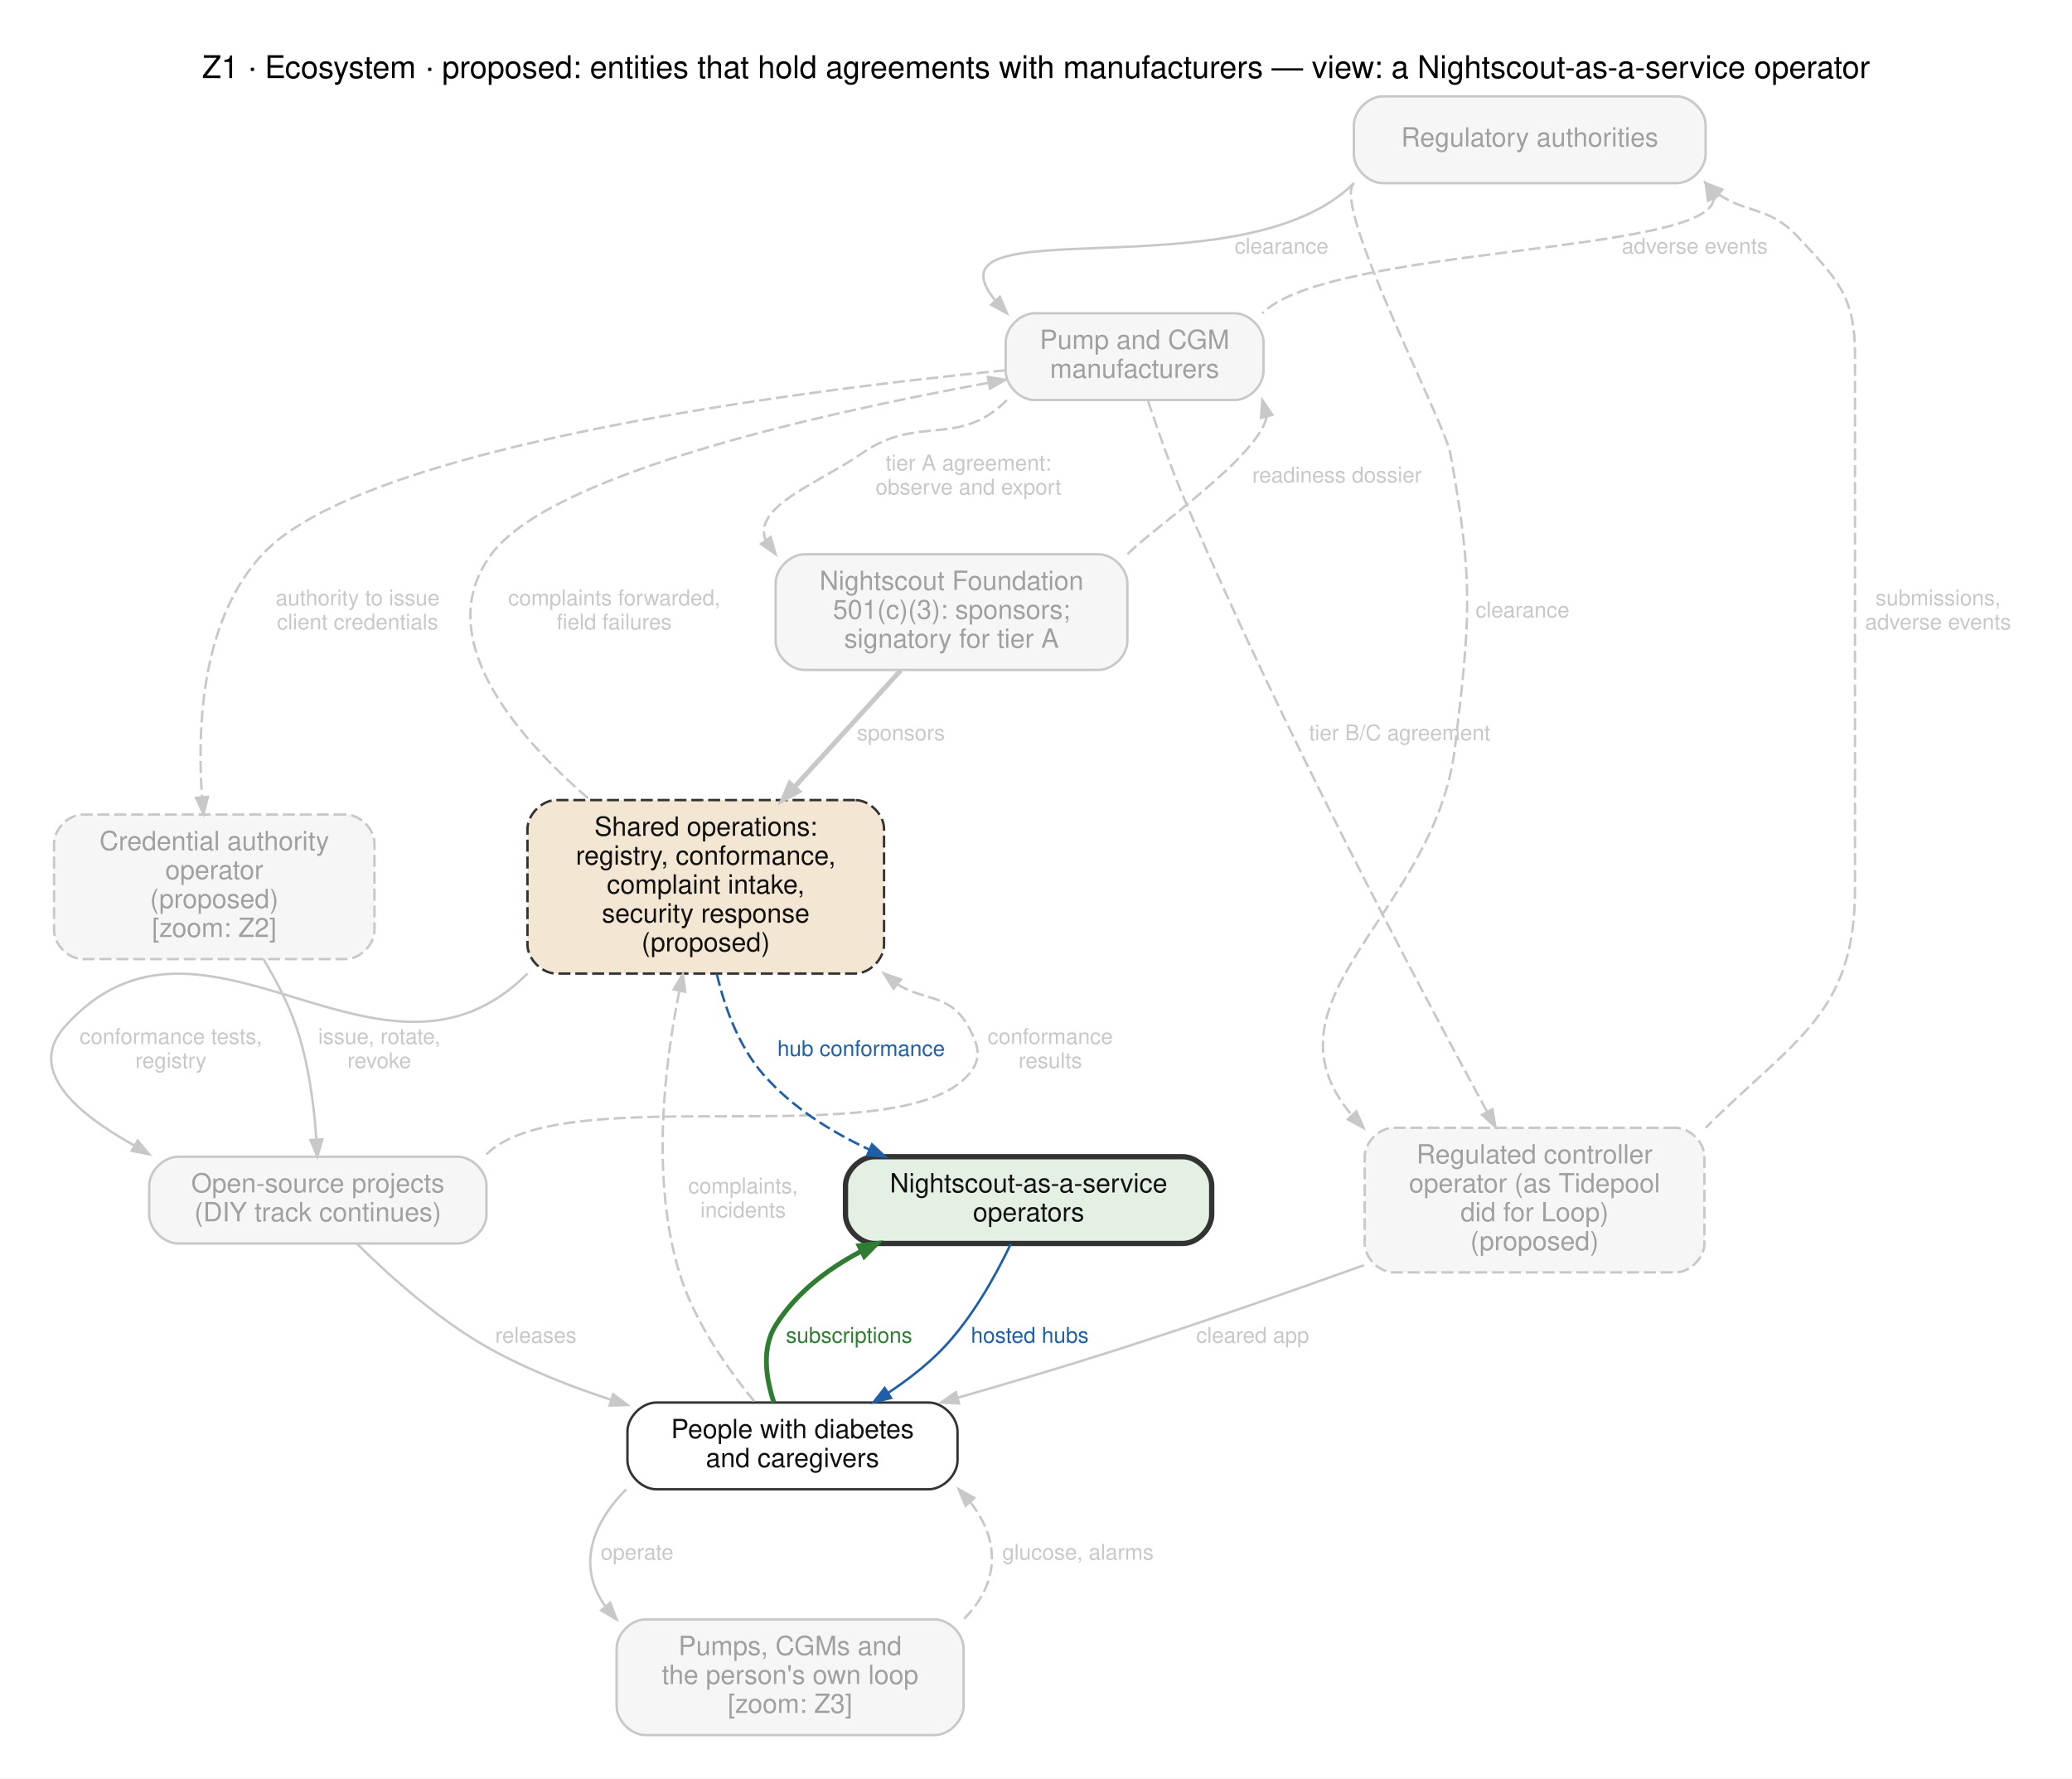
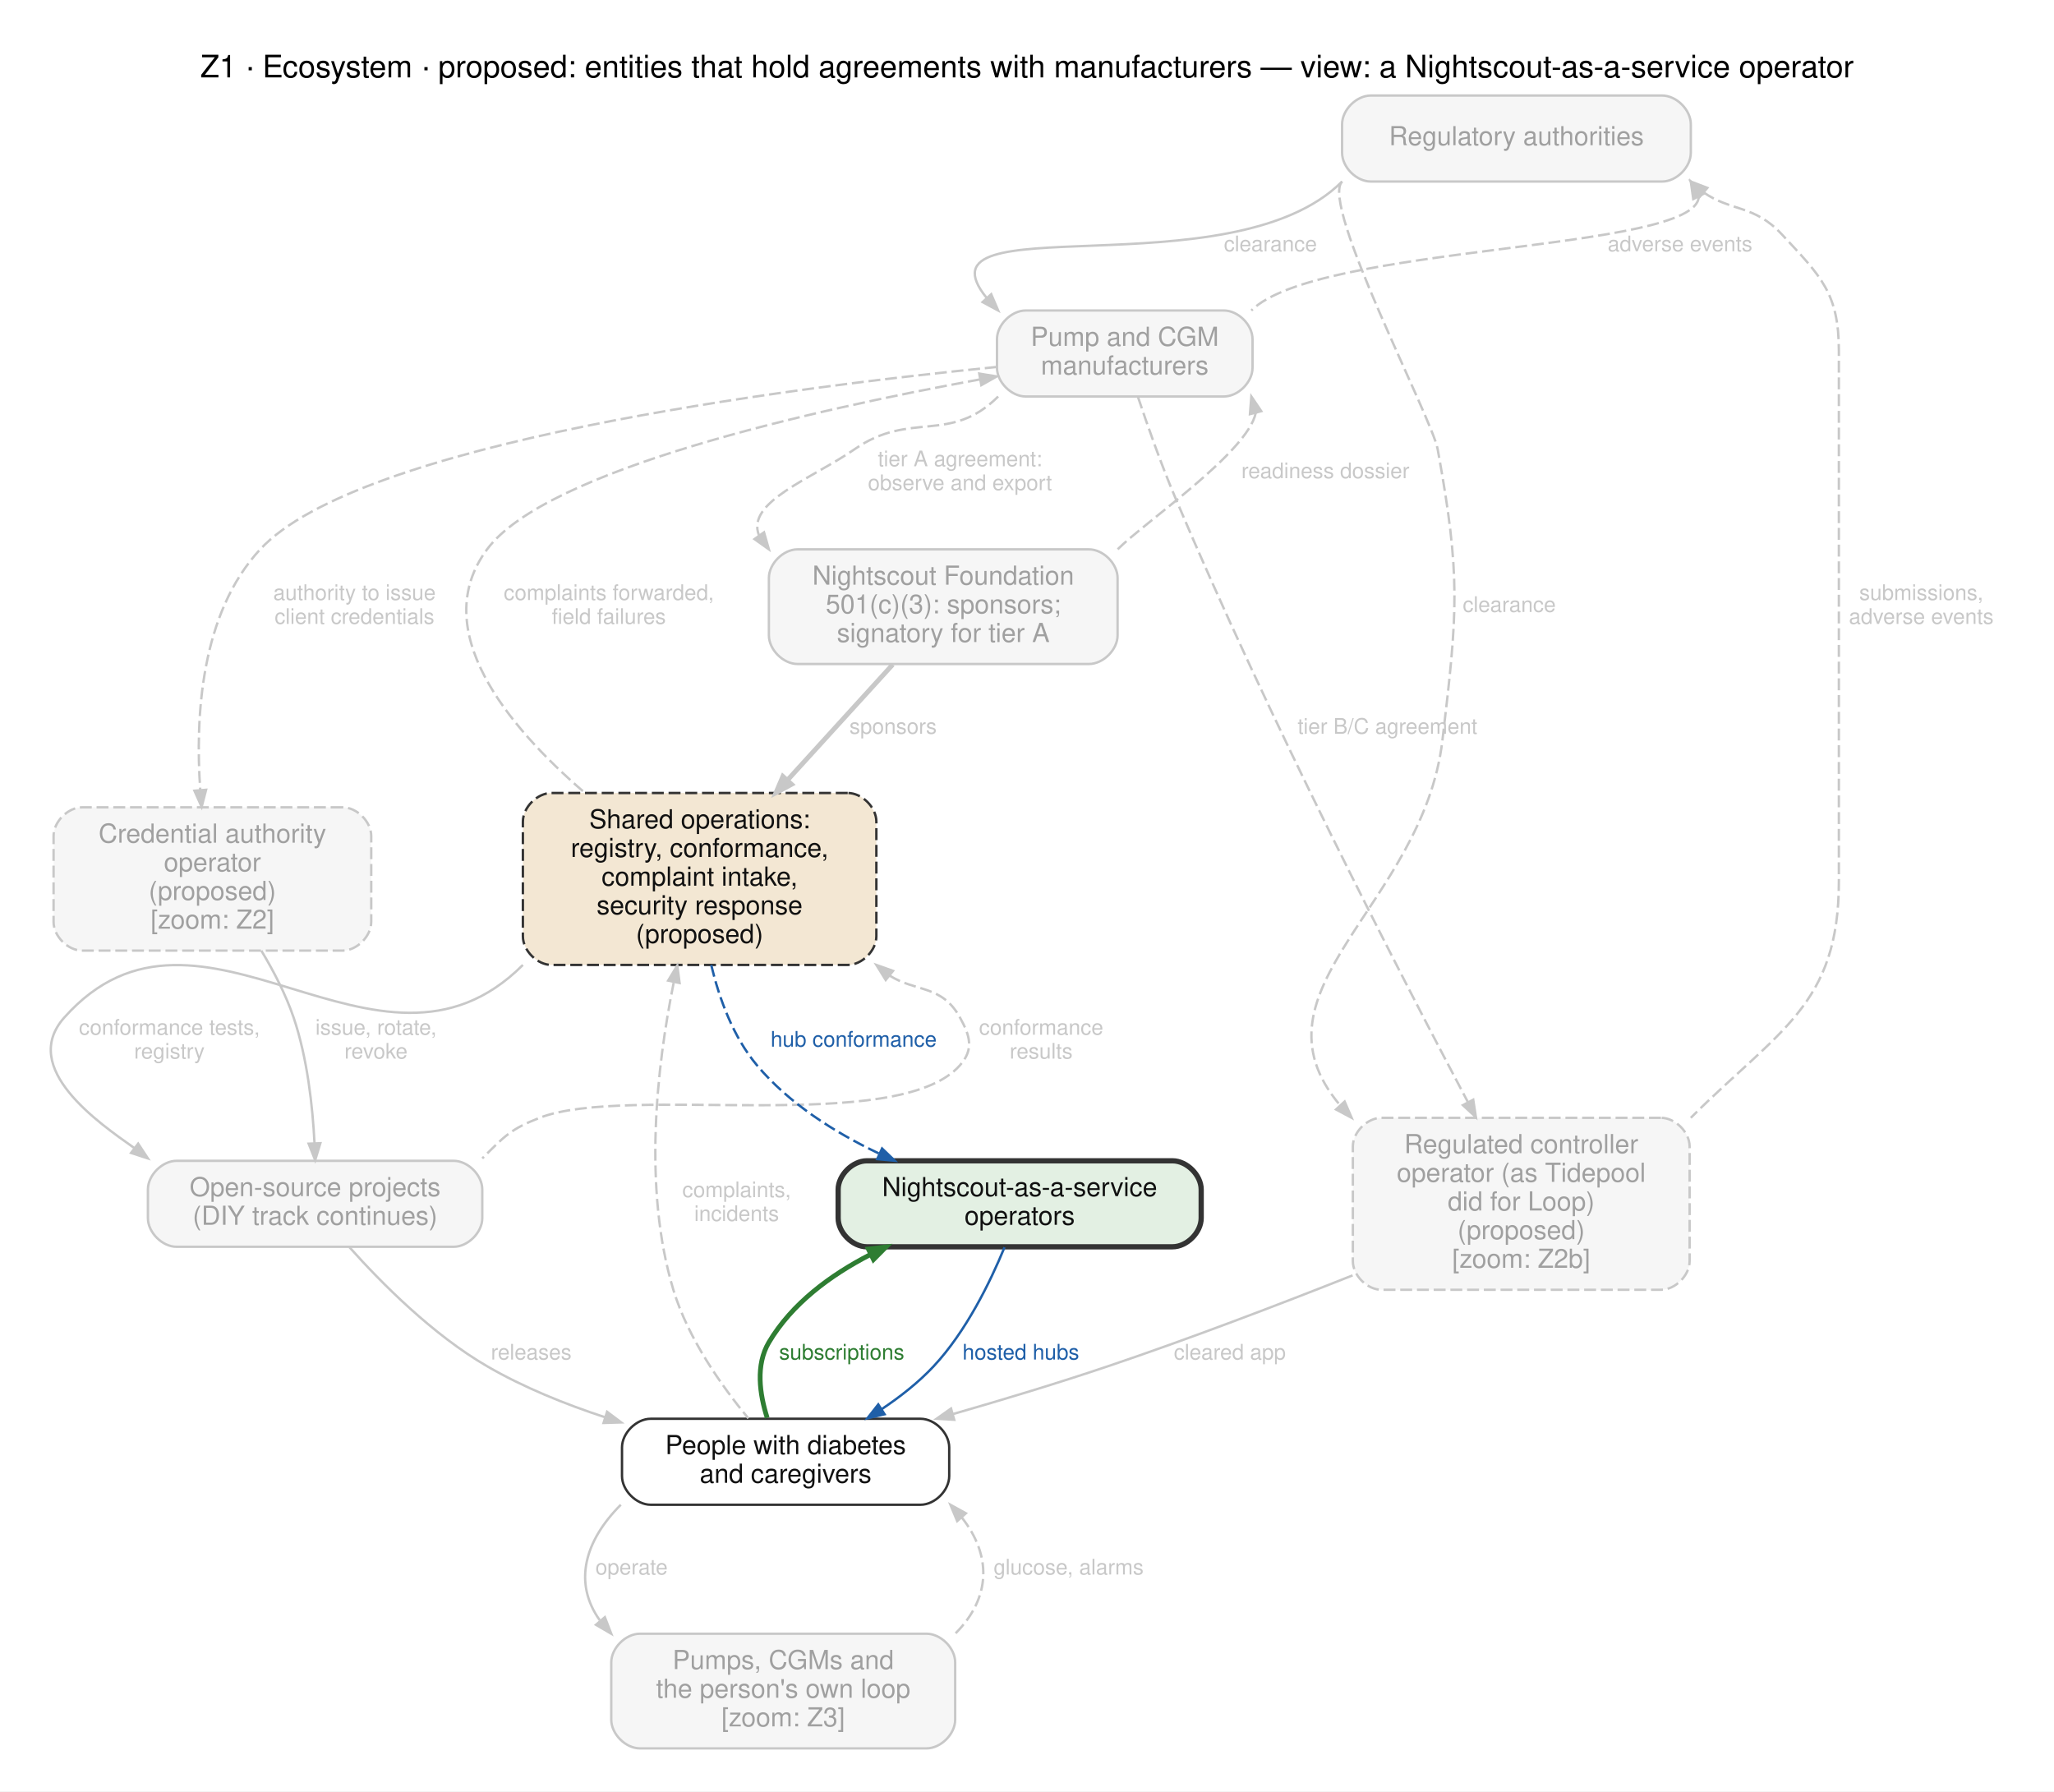
- <svg xmlns="http://www.w3.org/2000/svg" width="860pt" height="738pt" viewBox="0.00 0.00 860.00 738.00">
-   <g id="graph0" class="graph" transform="scale(1 1) rotate(0) translate(18 720)">
-     <polygon fill="#ffffff" stroke="transparent" points="-18,18 -18,-720 842,-720 842,18 -18,18" />
-     <text text-anchor="middle" x="412" y="-687.6" font-family="Helvetica,sans-Serif" font-size="13.00">Z1 · Ecosystem · proposed: entities that hold agreements with manufacturers — view: a Nightscout-as-a-service operator</text>
+ <svg xmlns="http://www.w3.org/2000/svg" width="860pt" height="750pt" viewBox="0.00 0.00 860.00 750.00">
+   <g id="graph0" class="graph" transform="scale(1 1) rotate(0) translate(18 732)">
+     <polygon fill="#ffffff" stroke="transparent" points="-18,18 -18,-732 842,-732 842,18 -18,18" />
+     <text text-anchor="middle" x="412" y="-699.6" font-family="Helvetica,sans-Serif" font-size="13.00">Z1 · Ecosystem · proposed: entities that hold agreements with manufacturers — view: a Nightscout-as-a-service operator</text>
    <g id="node1" class="node">
-       <path fill="#f6f6f6" stroke="#c8c8c8" d="M677.93,-680C677.93,-680 555.93,-680 555.93,-680 549.93,-680 543.93,-674 543.93,-668 543.93,-668 543.93,-656 543.93,-656 543.93,-650 549.93,-644 555.93,-644 555.93,-644 677.93,-644 677.93,-644 683.93,-644 689.93,-650 689.93,-656 689.93,-656 689.93,-668 689.93,-668 689.93,-674 683.93,-680 677.93,-680" />
-       <text text-anchor="middle" x="616.93" y="-659.2" font-family="Helvetica,sans-Serif" font-size="11.00" fill="#a0a0a0">Regulatory authorities</text>
+       <path fill="#f6f6f6" stroke="#c8c8c8" d="M677.93,-692C677.93,-692 555.93,-692 555.93,-692 549.93,-692 543.93,-686 543.93,-680 543.93,-680 543.93,-668 543.93,-668 543.93,-662 549.93,-656 555.93,-656 555.93,-656 677.93,-656 677.93,-656 683.93,-656 689.93,-662 689.93,-668 689.93,-668 689.93,-680 689.93,-680 689.93,-686 683.93,-692 677.93,-692" />
+       <text text-anchor="middle" x="616.93" y="-671.2" font-family="Helvetica,sans-Serif" font-size="11.00" fill="#a0a0a0">Regulatory authorities</text>
    </g>
    <g id="node2" class="node">
-       <path fill="#f6f6f6" stroke="#c8c8c8" d="M494.43,-590C494.43,-590 411.43,-590 411.43,-590 405.43,-590 399.43,-584 399.43,-578 399.43,-578 399.43,-566 399.43,-566 399.43,-560 405.43,-554 411.43,-554 411.43,-554 494.43,-554 494.43,-554 500.43,-554 506.43,-560 506.43,-566 506.43,-566 506.43,-578 506.43,-578 506.43,-584 500.43,-590 494.43,-590" />
-       <text text-anchor="middle" x="452.93" y="-575.2" font-family="Helvetica,sans-Serif" font-size="11.00" fill="#a0a0a0">Pump and CGM</text>
-       <text text-anchor="middle" x="452.93" y="-563.2" font-family="Helvetica,sans-Serif" font-size="11.00" fill="#a0a0a0">manufacturers</text>
+       <path fill="#f6f6f6" stroke="#c8c8c8" d="M494.43,-602C494.43,-602 411.43,-602 411.43,-602 405.43,-602 399.43,-596 399.43,-590 399.43,-590 399.43,-578 399.43,-578 399.43,-572 405.43,-566 411.43,-566 411.43,-566 494.43,-566 494.43,-566 500.43,-566 506.43,-572 506.43,-578 506.43,-578 506.43,-590 506.43,-590 506.43,-596 500.43,-602 494.43,-602" />
+       <text text-anchor="middle" x="452.93" y="-587.2" font-family="Helvetica,sans-Serif" font-size="11.00" fill="#a0a0a0">Pump and CGM</text>
+       <text text-anchor="middle" x="452.93" y="-575.2" font-family="Helvetica,sans-Serif" font-size="11.00" fill="#a0a0a0">manufacturers</text>
    </g>
    <g id="edge4" class="edge">
-       <path fill="none" stroke="#c8c8c8" d="M543.93,-644C497.49,-597.56 362.7,-635.14 395.13,-595.26" />
-       <polygon fill="#c8c8c8" stroke="#c8c8c8" points="397.02,-596.82 399.93,-590 393.4,-593.52 397.02,-596.82" />
-       <text text-anchor="middle" x="513.93" y="-614.8" font-family="Helvetica,sans-Serif" font-size="9.00" fill="#c8c8c8">clearance</text>
+       <path fill="none" stroke="#c8c8c8" d="M543.93,-656C497.48,-609.56 362.7,-647.14 395.12,-607.26" />
+       <polygon fill="#c8c8c8" stroke="#c8c8c8" points="397.01,-608.82 399.93,-602 393.4,-605.52 397.01,-608.82" />
+       <text text-anchor="middle" x="513.93" y="-626.8" font-family="Helvetica,sans-Serif" font-size="9.00" fill="#c8c8c8">clearance</text>
    </g>
    <g id="edge5" class="edge">
-       <path fill="none" stroke="#c8c8c8" stroke-dasharray="5,2" d="M693.25,-637.57C692.25,-614.62 533.71,-617.78 505.93,-590" />
-       <polygon fill="#c8c8c8" stroke="#c8c8c8" points="690.96,-636.66 689.93,-644 695.32,-638.9 690.96,-636.66" />
-       <text text-anchor="middle" x="685.43" y="-614.8" font-family="Helvetica,sans-Serif" font-size="9.00" fill="#c8c8c8">adverse events</text>
+       <path fill="none" stroke="#c8c8c8" stroke-dasharray="5,2" d="M693.24,-649.57C692.25,-626.62 533.7,-629.78 505.93,-602" />
+       <polygon fill="#c8c8c8" stroke="#c8c8c8" points="690.96,-648.66 689.93,-656 695.31,-650.9 690.96,-648.66" />
+       <text text-anchor="middle" x="685.43" y="-626.8" font-family="Helvetica,sans-Serif" font-size="9.00" fill="#c8c8c8">adverse events</text>
    </g>
    <g id="node8" class="node">
-       <path fill="#f6f6f6" stroke="#c8c8c8" stroke-dasharray="5,2" d="M677.43,-252C677.43,-252 560.43,-252 560.43,-252 554.43,-252 548.43,-246 548.43,-240 548.43,-240 548.43,-204 548.43,-204 548.43,-198 554.43,-192 560.43,-192 560.43,-192 677.43,-192 677.43,-192 683.43,-192 689.43,-198 689.43,-204 689.43,-204 689.43,-240 689.43,-240 689.43,-246 683.43,-252 677.43,-252" />
-       <text text-anchor="middle" x="618.93" y="-237.2" font-family="Helvetica,sans-Serif" font-size="11.00" fill="#a0a0a0">Regulated controller</text>
-       <text text-anchor="middle" x="618.93" y="-225.2" font-family="Helvetica,sans-Serif" font-size="11.00" fill="#a0a0a0">operator (as Tidepool</text>
-       <text text-anchor="middle" x="618.93" y="-213.2" font-family="Helvetica,sans-Serif" font-size="11.00" fill="#a0a0a0">did for Loop)</text>
-       <text text-anchor="middle" x="618.93" y="-201.2" font-family="Helvetica,sans-Serif" font-size="11.00" fill="#a0a0a0">(proposed)</text>
+       <path fill="#f6f6f6" stroke="#c8c8c8" stroke-dasharray="5,2" d="M677.43,-264C677.43,-264 560.43,-264 560.43,-264 554.43,-264 548.43,-258 548.43,-252 548.43,-252 548.43,-204 548.43,-204 548.43,-198 554.43,-192 560.43,-192 560.43,-192 677.43,-192 677.43,-192 683.43,-192 689.43,-198 689.43,-204 689.43,-204 689.43,-252 689.43,-252 689.43,-258 683.43,-264 677.43,-264" />
+       <text text-anchor="middle" x="618.93" y="-249.2" font-family="Helvetica,sans-Serif" font-size="11.00" fill="#a0a0a0">Regulated controller</text>
+       <text text-anchor="middle" x="618.93" y="-237.2" font-family="Helvetica,sans-Serif" font-size="11.00" fill="#a0a0a0">operator (as Tidepool</text>
+       <text text-anchor="middle" x="618.93" y="-225.2" font-family="Helvetica,sans-Serif" font-size="11.00" fill="#a0a0a0">did for Loop)</text>
+       <text text-anchor="middle" x="618.93" y="-213.2" font-family="Helvetica,sans-Serif" font-size="11.00" fill="#a0a0a0">(proposed)</text>
+       <text text-anchor="middle" x="618.93" y="-201.2" font-family="Helvetica,sans-Serif" font-size="11.00" fill="#a0a0a0">[zoom: Z2b]</text>
    </g>
    <g id="edge6" class="edge">
-       <path fill="none" stroke="#c8c8c8" stroke-dasharray="5,2" d="M543.93,-644C534.59,-634.66 581.56,-545 583.93,-532 593.66,-478.65 592.31,-463.85 585.93,-410 577.73,-340.8 502.44,-305.59 543.02,-257.33" />
-       <polygon fill="#c8c8c8" stroke="#c8c8c8" points="544.99,-258.81 547.93,-252 541.39,-255.49 544.99,-258.81" />
-       <text text-anchor="middle" x="613.93" y="-463.8" font-family="Helvetica,sans-Serif" font-size="9.00" fill="#c8c8c8">clearance</text>
+       <path fill="none" stroke="#c8c8c8" stroke-dasharray="5,2" d="M543.93,-656C534.58,-646.66 581.55,-557 583.93,-544 593.66,-490.65 592.31,-475.85 585.93,-422 577.72,-352.8 502.43,-317.59 543.02,-269.33" />
+       <polygon fill="#c8c8c8" stroke="#c8c8c8" points="544.99,-270.81 547.93,-264 541.38,-267.49 544.99,-270.81" />
+       <text text-anchor="middle" x="613.93" y="-475.8" font-family="Helvetica,sans-Serif" font-size="9.00" fill="#c8c8c8">clearance</text>
    </g>
    <g id="edge7" class="edge">
-       <path fill="none" stroke="#c8c8c8" stroke-dasharray="5,2" d="M695.29,-639.46C706.66,-631.45 716.39,-634.37 727.93,-622 744.47,-604.27 751.93,-597.25 751.93,-573 751.93,-573 751.93,-573 751.93,-351 751.93,-299.08 726.64,-288.71 689.93,-252" />
-       <polygon fill="#c8c8c8" stroke="#c8c8c8" points="693.69,-637.6 689.93,-644 696.85,-641.34 693.69,-637.6" />
-       <text text-anchor="middle" x="786.43" y="-468.8" font-family="Helvetica,sans-Serif" font-size="9.00" fill="#c8c8c8">submissions,</text>
-       <text text-anchor="middle" x="786.43" y="-458.8" font-family="Helvetica,sans-Serif" font-size="9.00" fill="#c8c8c8">adverse events</text>
+       <path fill="none" stroke="#c8c8c8" stroke-dasharray="5,2" d="M695.28,-651.46C706.66,-643.45 716.38,-646.37 727.93,-634 744.47,-616.27 751.93,-609.25 751.93,-585 751.93,-585 751.93,-585 751.93,-363 751.93,-311.08 726.64,-300.71 689.93,-264" />
+       <polygon fill="#c8c8c8" stroke="#c8c8c8" points="693.68,-649.6 689.93,-656 696.85,-653.34 693.68,-649.6" />
+       <text text-anchor="middle" x="786.43" y="-480.8" font-family="Helvetica,sans-Serif" font-size="9.00" fill="#c8c8c8">submissions,</text>
+       <text text-anchor="middle" x="786.43" y="-470.8" font-family="Helvetica,sans-Serif" font-size="9.00" fill="#c8c8c8">adverse events</text>
    </g>
    <g id="node3" class="node">
-       <path fill="#f6f6f6" stroke="#c8c8c8" d="M437.93,-490C437.93,-490 315.93,-490 315.93,-490 309.93,-490 303.93,-484 303.93,-478 303.93,-478 303.93,-454 303.93,-454 303.93,-448 309.93,-442 315.93,-442 315.93,-442 437.93,-442 437.93,-442 443.93,-442 449.93,-448 449.93,-454 449.93,-454 449.93,-478 449.93,-478 449.93,-484 443.93,-490 437.93,-490" />
-       <text text-anchor="middle" x="376.93" y="-475.2" font-family="Helvetica,sans-Serif" font-size="11.00" fill="#a0a0a0">Nightscout Foundation</text>
-       <text text-anchor="middle" x="376.93" y="-463.2" font-family="Helvetica,sans-Serif" font-size="11.00" fill="#a0a0a0">501(c)(3): sponsors;</text>
-       <text text-anchor="middle" x="376.93" y="-451.2" font-family="Helvetica,sans-Serif" font-size="11.00" fill="#a0a0a0">signatory for tier A</text>
+       <path fill="#f6f6f6" stroke="#c8c8c8" d="M437.93,-502C437.93,-502 315.93,-502 315.93,-502 309.93,-502 303.93,-496 303.93,-490 303.93,-490 303.93,-466 303.93,-466 303.93,-460 309.93,-454 315.93,-454 315.93,-454 437.93,-454 437.93,-454 443.93,-454 449.93,-460 449.93,-466 449.93,-466 449.93,-490 449.93,-490 449.93,-496 443.93,-502 437.93,-502" />
+       <text text-anchor="middle" x="376.93" y="-487.2" font-family="Helvetica,sans-Serif" font-size="11.00" fill="#a0a0a0">Nightscout Foundation</text>
+       <text text-anchor="middle" x="376.93" y="-475.2" font-family="Helvetica,sans-Serif" font-size="11.00" fill="#a0a0a0">501(c)(3): sponsors;</text>
+       <text text-anchor="middle" x="376.93" y="-463.2" font-family="Helvetica,sans-Serif" font-size="11.00" fill="#a0a0a0">signatory for tier A</text>
    </g>
    <g id="edge8" class="edge">
-       <path fill="none" stroke="#c8c8c8" stroke-dasharray="5,2" d="M399.93,-554C379.85,-533.92 363.26,-548.2 339.93,-532 322.1,-519.62 294.15,-509.91 299.8,-495.85" />
-       <polygon fill="#c8c8c8" stroke="#c8c8c8" points="301.89,-497.13 303.93,-490 297.89,-494.3 301.89,-497.13" />
-       <text text-anchor="middle" x="383.93" y="-524.8" font-family="Helvetica,sans-Serif" font-size="9.00" fill="#c8c8c8">tier A agreement:</text>
-       <text text-anchor="middle" x="383.93" y="-514.8" font-family="Helvetica,sans-Serif" font-size="9.00" fill="#c8c8c8">observe and export</text>
+       <path fill="none" stroke="#c8c8c8" stroke-dasharray="5,2" d="M399.93,-566C379.84,-545.92 363.26,-560.2 339.93,-544 322.1,-531.62 294.14,-521.91 299.79,-507.85" />
+       <polygon fill="#c8c8c8" stroke="#c8c8c8" points="301.89,-509.13 303.93,-502 297.89,-506.3 301.89,-509.13" />
+       <text text-anchor="middle" x="383.93" y="-536.8" font-family="Helvetica,sans-Serif" font-size="9.00" fill="#c8c8c8">tier A agreement:</text>
+       <text text-anchor="middle" x="383.93" y="-526.8" font-family="Helvetica,sans-Serif" font-size="9.00" fill="#c8c8c8">observe and export</text>
    </g>
    <g id="edge9" class="edge">
-       <path fill="none" stroke="#c8c8c8" stroke-dasharray="5,2" d="M507.76,-547.08C504.39,-530.63 461.41,-501.48 449.93,-490" />
-       <polygon fill="#c8c8c8" stroke="#c8c8c8" points="505.35,-546.61 505.93,-554 510.09,-547.86 505.35,-546.61" />
-       <text text-anchor="middle" x="536.93" y="-519.8" font-family="Helvetica,sans-Serif" font-size="9.00" fill="#c8c8c8">readiness dossier</text>
+       <path fill="none" stroke="#c8c8c8" stroke-dasharray="5,2" d="M507.76,-559.08C504.38,-542.63 461.41,-513.48 449.93,-502" />
+       <polygon fill="#c8c8c8" stroke="#c8c8c8" points="505.35,-558.61 505.93,-566 510.09,-559.86 505.35,-558.61" />
+       <text text-anchor="middle" x="536.93" y="-531.8" font-family="Helvetica,sans-Serif" font-size="9.00" fill="#c8c8c8">readiness dossier</text>
    </g>
    <g id="node4" class="node">
-       <path fill="#f6f6f6" stroke="#c8c8c8" stroke-dasharray="5,2" d="M125.43,-382C125.43,-382 16.43,-382 16.43,-382 10.43,-382 4.43,-376 4.43,-370 4.43,-370 4.43,-334 4.43,-334 4.43,-328 10.43,-322 16.43,-322 16.43,-322 125.43,-322 125.43,-322 131.43,-322 137.43,-328 137.43,-334 137.43,-334 137.43,-370 137.43,-370 137.43,-376 131.43,-382 125.43,-382" />
-       <text text-anchor="middle" x="70.93" y="-367.2" font-family="Helvetica,sans-Serif" font-size="11.00" fill="#a0a0a0">Credential authority</text>
-       <text text-anchor="middle" x="70.93" y="-355.2" font-family="Helvetica,sans-Serif" font-size="11.00" fill="#a0a0a0">operator</text>
-       <text text-anchor="middle" x="70.93" y="-343.2" font-family="Helvetica,sans-Serif" font-size="11.00" fill="#a0a0a0">(proposed)</text>
-       <text text-anchor="middle" x="70.93" y="-331.2" font-family="Helvetica,sans-Serif" font-size="11.00" fill="#a0a0a0">[zoom: Z2]</text>
+       <path fill="#f6f6f6" stroke="#c8c8c8" stroke-dasharray="5,2" d="M125.43,-394C125.43,-394 16.43,-394 16.43,-394 10.43,-394 4.43,-388 4.43,-382 4.43,-382 4.43,-346 4.43,-346 4.43,-340 10.43,-334 16.43,-334 16.43,-334 125.43,-334 125.43,-334 131.43,-334 137.43,-340 137.43,-346 137.43,-346 137.43,-382 137.43,-382 137.43,-388 131.43,-394 125.43,-394" />
+       <text text-anchor="middle" x="70.93" y="-379.2" font-family="Helvetica,sans-Serif" font-size="11.00" fill="#a0a0a0">Credential authority</text>
+       <text text-anchor="middle" x="70.93" y="-367.2" font-family="Helvetica,sans-Serif" font-size="11.00" fill="#a0a0a0">operator</text>
+       <text text-anchor="middle" x="70.93" y="-355.2" font-family="Helvetica,sans-Serif" font-size="11.00" fill="#a0a0a0">(proposed)</text>
+       <text text-anchor="middle" x="70.93" y="-343.2" font-family="Helvetica,sans-Serif" font-size="11.00" fill="#a0a0a0">[zoom: Z2]</text>
    </g>
    <g id="edge10" class="edge">
-       <path fill="none" stroke="#c8c8c8" stroke-dasharray="5,2" d="M399.31,-566.36C308.97,-557.38 132.21,-534.5 90.93,-490 66.11,-463.24 63.7,-420.04 65.84,-389.3" />
-       <polygon fill="#c8c8c8" stroke="#c8c8c8" points="68.3,-389.34 66.44,-382.17 63.41,-388.94 68.3,-389.34" />
-       <text text-anchor="middle" x="130.43" y="-468.8" font-family="Helvetica,sans-Serif" font-size="9.00" fill="#c8c8c8">authority to issue</text>
-       <text text-anchor="middle" x="130.43" y="-458.8" font-family="Helvetica,sans-Serif" font-size="9.00" fill="#c8c8c8">client credentials</text>
+       <path fill="none" stroke="#c8c8c8" stroke-dasharray="5,2" d="M399.3,-578.36C308.96,-569.38 132.2,-546.5 90.93,-502 66.11,-475.24 63.69,-432.04 65.84,-401.3" />
+       <polygon fill="#c8c8c8" stroke="#c8c8c8" points="68.29,-401.34 66.43,-394.17 63.41,-400.94 68.29,-401.34" />
+       <text text-anchor="middle" x="130.43" y="-480.8" font-family="Helvetica,sans-Serif" font-size="9.00" fill="#c8c8c8">authority to issue</text>
+       <text text-anchor="middle" x="130.43" y="-470.8" font-family="Helvetica,sans-Serif" font-size="9.00" fill="#c8c8c8">client credentials</text>
    </g>
    <g id="node5" class="node">
-       <path fill="#f3e7d3" stroke="#333333" stroke-dasharray="5,2" d="M336.93,-388C336.93,-388 212.93,-388 212.93,-388 206.93,-388 200.93,-382 200.93,-376 200.93,-376 200.93,-328 200.93,-328 200.93,-322 206.93,-316 212.93,-316 212.93,-316 336.93,-316 336.93,-316 342.93,-316 348.93,-322 348.93,-328 348.93,-328 348.93,-376 348.93,-376 348.93,-382 342.93,-388 336.93,-388" />
-       <text text-anchor="middle" x="274.93" y="-373.2" font-family="Helvetica,sans-Serif" font-size="11.00" fill="#111111">Shared operations:</text>
-       <text text-anchor="middle" x="274.93" y="-361.2" font-family="Helvetica,sans-Serif" font-size="11.00" fill="#111111">registry, conformance,</text>
-       <text text-anchor="middle" x="274.93" y="-349.2" font-family="Helvetica,sans-Serif" font-size="11.00" fill="#111111">complaint intake,</text>
-       <text text-anchor="middle" x="274.93" y="-337.2" font-family="Helvetica,sans-Serif" font-size="11.00" fill="#111111">security response</text>
-       <text text-anchor="middle" x="274.93" y="-325.2" font-family="Helvetica,sans-Serif" font-size="11.00" fill="#111111">(proposed)</text>
+       <path fill="#f3e7d3" stroke="#333333" stroke-dasharray="5,2" d="M336.93,-400C336.93,-400 212.93,-400 212.93,-400 206.93,-400 200.93,-394 200.93,-388 200.93,-388 200.93,-340 200.93,-340 200.93,-334 206.93,-328 212.93,-328 212.93,-328 336.93,-328 336.93,-328 342.93,-328 348.93,-334 348.93,-340 348.93,-340 348.93,-388 348.93,-388 348.93,-394 342.93,-400 336.93,-400" />
+       <text text-anchor="middle" x="274.93" y="-385.2" font-family="Helvetica,sans-Serif" font-size="11.00" fill="#111111">Shared operations:</text>
+       <text text-anchor="middle" x="274.93" y="-373.2" font-family="Helvetica,sans-Serif" font-size="11.00" fill="#111111">registry, conformance,</text>
+       <text text-anchor="middle" x="274.93" y="-361.2" font-family="Helvetica,sans-Serif" font-size="11.00" fill="#111111">complaint intake,</text>
+       <text text-anchor="middle" x="274.93" y="-349.2" font-family="Helvetica,sans-Serif" font-size="11.00" fill="#111111">security response</text>
+       <text text-anchor="middle" x="274.93" y="-337.2" font-family="Helvetica,sans-Serif" font-size="11.00" fill="#111111">(proposed)</text>
    </g>
    <g id="edge13" class="edge">
-       <path fill="none" stroke="#c8c8c8" stroke-dasharray="5,2" d="M392.18,-561.12C321.29,-548.2 210.58,-523.24 185.93,-490 161.09,-456.51 194.13,-416.31 226.76,-388.15" />
-       <polygon fill="#c8c8c8" stroke="#c8c8c8" points="392.02,-563.58 399.34,-562.4 392.89,-558.75 392.02,-563.58" />
-       <text text-anchor="middle" x="236.93" y="-468.8" font-family="Helvetica,sans-Serif" font-size="9.00" fill="#c8c8c8">complaints forwarded,</text>
-       <text text-anchor="middle" x="236.93" y="-458.8" font-family="Helvetica,sans-Serif" font-size="9.00" fill="#c8c8c8">field failures</text>
+       <path fill="none" stroke="#c8c8c8" stroke-dasharray="5,2" d="M392.18,-573.12C321.29,-560.2 210.58,-535.24 185.93,-502 161.09,-468.51 194.12,-428.31 226.75,-400.15" />
+       <polygon fill="#c8c8c8" stroke="#c8c8c8" points="392.01,-575.58 399.34,-574.4 392.88,-570.75 392.01,-575.58" />
+       <text text-anchor="middle" x="236.93" y="-480.8" font-family="Helvetica,sans-Serif" font-size="9.00" fill="#c8c8c8">complaints forwarded,</text>
+       <text text-anchor="middle" x="236.93" y="-470.8" font-family="Helvetica,sans-Serif" font-size="9.00" fill="#c8c8c8">field failures</text>
    </g>
    <g id="edge11" class="edge">
-       <path fill="none" stroke="#c8c8c8" stroke-dasharray="5,2" d="M458.45,-553.75C462.4,-541.87 468.04,-525.8 473.93,-512 513.85,-418.48 569.87,-312.62 599.22,-258.7" />
-       <polygon fill="#c8c8c8" stroke="#c8c8c8" points="601.47,-259.7 602.67,-252.38 597.17,-257.36 601.47,-259.7" />
-       <text text-anchor="middle" x="562.93" y="-412.8" font-family="Helvetica,sans-Serif" font-size="9.00" fill="#c8c8c8">tier B/C agreement</text>
+       <path fill="none" stroke="#c8c8c8" stroke-dasharray="5,2" d="M458.48,-565.76C462.44,-553.89 468.09,-537.82 473.93,-524 512.92,-431.61 566.7,-327.06 596.6,-270.57" />
+       <polygon fill="#c8c8c8" stroke="#c8c8c8" points="598.83,-271.59 599.95,-264.26 594.5,-269.3 598.83,-271.59" />
+       <text text-anchor="middle" x="562.93" y="-424.8" font-family="Helvetica,sans-Serif" font-size="9.00" fill="#c8c8c8">tier B/C agreement</text>
    </g>
    <g id="edge12" class="edge">
-       <path fill="none" stroke="#c8c8c8" stroke-width="2" d="M355.8,-441.79C343.11,-427.86 326.61,-409.75 311.83,-393.52" />
-       <polygon fill="#c8c8c8" stroke="#c8c8c8" stroke-width="2" points="313.42,-391.62 306.9,-388.1 309.8,-394.92 313.42,-391.62" />
-       <text text-anchor="middle" x="355.93" y="-412.8" font-family="Helvetica,sans-Serif" font-size="9.00" fill="#c8c8c8">sponsors</text>
+       <path fill="none" stroke="#c8c8c8" stroke-width="2" d="M355.79,-453.79C343.1,-439.86 326.61,-421.75 311.83,-405.52" />
+       <polygon fill="#c8c8c8" stroke="#c8c8c8" stroke-width="2" points="313.42,-403.62 306.89,-400.1 309.79,-406.92 313.42,-403.62" />
+       <text text-anchor="middle" x="355.93" y="-424.8" font-family="Helvetica,sans-Serif" font-size="9.00" fill="#c8c8c8">sponsors</text>
    </g>
    <g id="node6" class="node">
-       <path fill="#f6f6f6" stroke="#c8c8c8" d="M171.93,-240C171.93,-240 55.93,-240 55.93,-240 49.93,-240 43.93,-234 43.93,-228 43.93,-228 43.93,-216 43.93,-216 43.93,-210 49.93,-204 55.93,-204 55.93,-204 171.93,-204 171.93,-204 177.93,-204 183.93,-210 183.93,-216 183.93,-216 183.93,-228 183.93,-228 183.93,-234 177.93,-240 171.93,-240" />
-       <text text-anchor="middle" x="113.93" y="-225.2" font-family="Helvetica,sans-Serif" font-size="11.00" fill="#a0a0a0">Open-source projects</text>
-       <text text-anchor="middle" x="113.93" y="-213.2" font-family="Helvetica,sans-Serif" font-size="11.00" fill="#a0a0a0">(DIY track continues)</text>
+       <path fill="#f6f6f6" stroke="#c8c8c8" d="M171.93,-246C171.93,-246 55.93,-246 55.93,-246 49.93,-246 43.93,-240 43.93,-234 43.93,-234 43.93,-222 43.93,-222 43.93,-216 49.93,-210 55.93,-210 55.93,-210 171.93,-210 171.93,-210 177.93,-210 183.93,-216 183.93,-222 183.93,-222 183.93,-234 183.93,-234 183.93,-240 177.93,-246 171.93,-246" />
+       <text text-anchor="middle" x="113.93" y="-231.2" font-family="Helvetica,sans-Serif" font-size="11.00" fill="#a0a0a0">Open-source projects</text>
+       <text text-anchor="middle" x="113.93" y="-219.2" font-family="Helvetica,sans-Serif" font-size="11.00" fill="#a0a0a0">(DIY track continues)</text>
    </g>
    <g id="edge14" class="edge">
-       <path fill="none" stroke="#c8c8c8" d="M91.37,-321.96C96.58,-313.32 101.63,-303.59 104.93,-294 110.09,-279.03 112.34,-261.38 113.3,-247.42" />
-       <polygon fill="#c8c8c8" stroke="#c8c8c8" points="115.77,-247.21 113.72,-240.08 110.88,-246.93 115.77,-247.21" />
-       <text text-anchor="middle" x="139.43" y="-286.8" font-family="Helvetica,sans-Serif" font-size="9.00" fill="#c8c8c8">issue, rotate,</text>
-       <text text-anchor="middle" x="139.43" y="-276.8" font-family="Helvetica,sans-Serif" font-size="9.00" fill="#c8c8c8">revoke</text>
+       <path fill="none" stroke="#c8c8c8" d="M91.43,-333.98C96.63,-325.34 101.67,-315.6 104.93,-306 110.69,-289.02 112.89,-268.87 113.68,-253.43" />
+       <polygon fill="#c8c8c8" stroke="#c8c8c8" points="116.13,-253.37 113.96,-246.27 111.23,-253.17 116.13,-253.37" />
+       <text text-anchor="middle" x="139.43" y="-298.8" font-family="Helvetica,sans-Serif" font-size="9.00" fill="#c8c8c8">issue, rotate,</text>
+       <text text-anchor="middle" x="139.43" y="-288.8" font-family="Helvetica,sans-Serif" font-size="9.00" fill="#c8c8c8">revoke</text>
    </g>
    <g id="edge15" class="edge">
-       <path fill="none" stroke="#c8c8c8" d="M200.93,-316C140.2,-255.27 66.1,-358.1 8.93,-294 -9.96,-272.82 23.12,-252.9 37.68,-244.69" />
-       <polygon fill="#c8c8c8" stroke="#c8c8c8" points="39.15,-246.67 43.93,-241 36.66,-242.45 39.15,-246.67" />
-       <text text-anchor="middle" x="52.93" y="-286.8" font-family="Helvetica,sans-Serif" font-size="9.00" fill="#c8c8c8">conformance tests,</text>
-       <text text-anchor="middle" x="52.93" y="-276.8" font-family="Helvetica,sans-Serif" font-size="9.00" fill="#c8c8c8">registry</text>
+       <path fill="none" stroke="#c8c8c8" d="M200.93,-328C140.19,-267.27 66.1,-370.1 8.93,-306 -10.03,-284.74 23.45,-261.82 38.15,-251.41" />
+       <polygon fill="#c8c8c8" stroke="#c8c8c8" points="39.85,-253.19 43.93,-247 36.87,-249.3 39.85,-253.19" />
+       <text text-anchor="middle" x="52.93" y="-298.8" font-family="Helvetica,sans-Serif" font-size="9.00" fill="#c8c8c8">conformance tests,</text>
+       <text text-anchor="middle" x="52.93" y="-288.8" font-family="Helvetica,sans-Serif" font-size="9.00" fill="#c8c8c8">registry</text>
    </g>
    <g id="edge16" class="edge">
-       <path fill="none" stroke="#c8c8c8" stroke-dasharray="5,2" d="M354.41,-311.59C365.53,-304.54 376.29,-307.82 383.93,-294 388.23,-286.22 389.81,-280.66 383.93,-274 354.12,-240.23 215.78,-272.85 183.93,-241" />
-       <polygon fill="#c8c8c8" stroke="#c8c8c8" points="352.84,-309.7 348.93,-316 355.92,-313.52 352.84,-309.7" />
-       <text text-anchor="middle" x="417.93" y="-286.8" font-family="Helvetica,sans-Serif" font-size="9.00" fill="#c8c8c8">conformance</text>
-       <text text-anchor="middle" x="417.93" y="-276.8" font-family="Helvetica,sans-Serif" font-size="9.00" fill="#c8c8c8">results</text>
+       <path fill="none" stroke="#c8c8c8" stroke-dasharray="5,2" d="M354.4,-323.59C365.52,-316.54 376.29,-319.82 383.93,-306 388.22,-298.22 389.81,-292.66 383.93,-286 357.84,-256.45 244.67,-278.27 207.93,-264 195.74,-259.27 193.17,-256.24 183.93,-247" />
+       <polygon fill="#c8c8c8" stroke="#c8c8c8" points="352.84,-321.7 348.93,-328 355.91,-325.52 352.84,-321.7" />
+       <text text-anchor="middle" x="417.93" y="-298.8" font-family="Helvetica,sans-Serif" font-size="9.00" fill="#c8c8c8">conformance</text>
+       <text text-anchor="middle" x="417.93" y="-288.8" font-family="Helvetica,sans-Serif" font-size="9.00" fill="#c8c8c8">results</text>
    </g>
    <g id="node7" class="node">
-       <path fill="#e3f0e3" stroke="#333333" stroke-width="2.2" d="M472.93,-240C472.93,-240 344.93,-240 344.93,-240 338.93,-240 332.93,-234 332.93,-228 332.93,-228 332.93,-216 332.93,-216 332.93,-210 338.93,-204 344.93,-204 344.93,-204 472.93,-204 472.93,-204 478.93,-204 484.93,-210 484.93,-216 484.93,-216 484.93,-228 484.93,-228 484.93,-234 478.93,-240 472.93,-240" />
-       <text text-anchor="middle" x="408.93" y="-225.2" font-family="Helvetica,sans-Serif" font-size="11.00" fill="#111111">Nightscout-as-a-service</text>
-       <text text-anchor="middle" x="408.93" y="-213.2" font-family="Helvetica,sans-Serif" font-size="11.00" fill="#111111">operators</text>
+       <path fill="#e3f0e3" stroke="#333333" stroke-width="2.2" d="M472.93,-246C472.93,-246 344.93,-246 344.93,-246 338.93,-246 332.93,-240 332.93,-234 332.93,-234 332.93,-222 332.93,-222 332.93,-216 338.93,-210 344.93,-210 344.93,-210 472.93,-210 472.93,-210 478.93,-210 484.93,-216 484.93,-222 484.93,-222 484.93,-234 484.93,-234 484.93,-240 478.93,-246 472.93,-246" />
+       <text text-anchor="middle" x="408.93" y="-231.2" font-family="Helvetica,sans-Serif" font-size="11.00" fill="#111111">Nightscout-as-a-service</text>
+       <text text-anchor="middle" x="408.93" y="-219.2" font-family="Helvetica,sans-Serif" font-size="11.00" fill="#111111">operators</text>
    </g>
    <g id="edge17" class="edge">
-       <path fill="none" stroke="#1f5fa8" stroke-dasharray="5,2" d="M279.54,-315.74C282.92,-301.43 288.78,-285.59 298.93,-274 310.69,-260.58 326.71,-250.46 342.9,-242.92" />
-       <polygon fill="#1f5fa8" stroke="#1f5fa8" points="343.94,-245.13 349.34,-240.05 341.95,-240.66 343.94,-245.13" />
-       <text text-anchor="middle" x="339.43" y="-281.8" font-family="Helvetica,sans-Serif" font-size="9.00" fill="#1f5fa8">hub conformance</text>
+       <path fill="none" stroke="#1f5fa8" stroke-dasharray="5,2" d="M279.79,-327.95C283.21,-313.68 289.03,-297.81 298.93,-286 312.34,-270 331.39,-257.93 349.89,-249.12" />
+       <polygon fill="#1f5fa8" stroke="#1f5fa8" points="351.32,-251.16 356.66,-246.02 349.28,-246.71 351.32,-251.16" />
+       <text text-anchor="middle" x="339.43" y="-293.8" font-family="Helvetica,sans-Serif" font-size="9.00" fill="#1f5fa8">hub conformance</text>
    </g>
    <g id="node9" class="node">
      <path fill="#ffffff" stroke="#333333" d="M367.43,-138C367.43,-138 254.43,-138 254.43,-138 248.43,-138 242.43,-132 242.43,-126 242.43,-126 242.43,-114 242.43,-114 242.43,-108 248.43,-102 254.43,-102 254.43,-102 367.43,-102 367.43,-102 373.43,-102 379.43,-108 379.43,-114 379.43,-114 379.43,-126 379.43,-126 379.43,-132 373.43,-138 367.43,-138" />
      <text text-anchor="middle" x="310.93" y="-123.2" font-family="Helvetica,sans-Serif" font-size="11.00" fill="#111111">People with diabetes</text>
      <text text-anchor="middle" x="310.93" y="-111.2" font-family="Helvetica,sans-Serif" font-size="11.00" fill="#111111">and caregivers</text>
    </g>
    <g id="edge22" class="edge">
-       <path fill="none" stroke="#c8c8c8" stroke-dasharray="5,2" d="M263.94,-308.62C257.4,-276.05 252.4,-230.3 263.93,-192 270.07,-171.62 284.17,-151.7 295.34,-138.17" />
-       <polygon fill="#c8c8c8" stroke="#c8c8c8" points="261.6,-309.43 265.44,-315.78 266.4,-308.42 261.6,-309.43" />
-       <text text-anchor="middle" x="290.43" y="-224.8" font-family="Helvetica,sans-Serif" font-size="9.00" fill="#c8c8c8">complaints,</text>
-       <text text-anchor="middle" x="290.43" y="-214.8" font-family="Helvetica,sans-Serif" font-size="9.00" fill="#c8c8c8">incidents</text>
+       <path fill="none" stroke="#c8c8c8" stroke-dasharray="5,2" d="M264.06,-320.53C256.96,-285.35 251.16,-234.42 263.93,-192 270.06,-171.62 284.16,-151.7 295.33,-138.17" />
+       <polygon fill="#c8c8c8" stroke="#c8c8c8" points="261.75,-321.45 265.58,-327.79 266.54,-320.44 261.75,-321.45" />
+       <text text-anchor="middle" x="290.43" y="-230.8" font-family="Helvetica,sans-Serif" font-size="9.00" fill="#c8c8c8">complaints,</text>
+       <text text-anchor="middle" x="290.43" y="-220.8" font-family="Helvetica,sans-Serif" font-size="9.00" fill="#c8c8c8">incidents</text>
    </g>
    <g id="edge21" class="edge">
-       <path fill="none" stroke="#c8c8c8" d="M130.22,-203.83C143.94,-190.24 164.68,-171.68 185.93,-160 201.32,-151.54 218.8,-144.63 235.71,-139.12" />
-       <polygon fill="#c8c8c8" stroke="#c8c8c8" points="236.48,-141.44 242.41,-136.99 235,-136.77 236.48,-141.44" />
+       <path fill="none" stroke="#c8c8c8" d="M128.28,-209.85C141.75,-194.77 163.18,-173.2 185.93,-160 201.11,-151.18 218.52,-144.14 235.41,-138.6" />
+       <polygon fill="#c8c8c8" stroke="#c8c8c8" points="236.18,-140.92 242.11,-136.47 234.7,-136.25 236.18,-140.92" />
      <text text-anchor="middle" x="204.43" y="-162.8" font-family="Helvetica,sans-Serif" font-size="9.00" fill="#c8c8c8">releases</text>
    </g>
    <g id="edge18" class="edge">
-       <path fill="none" stroke="#1f5fa8" d="M401.5,-203.75C395.26,-190.66 385.36,-172.79 372.93,-160 366.43,-153.32 358.57,-147.26 350.66,-142.02" />
-       <polygon fill="#1f5fa8" stroke="#1f5fa8" points="351.84,-139.87 344.62,-138.18 349.21,-144.01 351.84,-139.87" />
+       <path fill="none" stroke="#1f5fa8" d="M402.59,-209.79C396.61,-195.26 386.53,-174.57 372.93,-160 366.63,-153.26 358.93,-147.21 351.12,-142" />
+       <polygon fill="#1f5fa8" stroke="#1f5fa8" points="352.37,-139.89 345.15,-138.18 349.73,-144.01 352.37,-139.89" />
      <text text-anchor="middle" x="409.43" y="-162.8" font-family="Helvetica,sans-Serif" font-size="9.00" fill="#1f5fa8">hosted hubs</text>
    </g>
    <g id="edge19" class="edge">
-       <path fill="none" stroke="#2e7d32" stroke-width="2" d="M339.42,-200.76C325.36,-193.38 312.32,-183.41 303.93,-170 298,-160.53 299.9,-148.04 303.2,-138.04" />
-       <polygon fill="#2e7d32" stroke="#2e7d32" stroke-width="2" points="338.58,-203.08 345.95,-203.98 340.75,-198.69 338.58,-203.08" />
+       <path fill="none" stroke="#2e7d32" stroke-width="2" d="M346.28,-206.68C329.61,-198.09 313.57,-186.21 303.93,-170 298.3,-160.55 300.05,-148.3 303.21,-138.41" />
+       <polygon fill="#2e7d32" stroke="#2e7d32" stroke-width="2" points="345.58,-209.06 352.95,-209.93 347.73,-204.66 345.58,-209.06" />
      <text text-anchor="middle" x="334.43" y="-162.8" font-family="Helvetica,sans-Serif" font-size="9.00" fill="#2e7d32">subscriptions</text>
    </g>
    <g id="edge20" class="edge">
-       <path fill="none" stroke="#c8c8c8" d="M548.12,-194.99C516.92,-183.8 479.75,-170.84 445.93,-160 424.44,-153.11 400.86,-146.11 379.5,-139.98" />
-       <polygon fill="#c8c8c8" stroke="#c8c8c8" points="380.05,-137.59 372.65,-138.02 378.71,-142.3 380.05,-137.59" />
-       <text text-anchor="middle" x="501.93" y="-162.8" font-family="Helvetica,sans-Serif" font-size="9.00" fill="#c8c8c8">cleared app</text>
+       <path fill="none" stroke="#c8c8c8" d="M548.32,-198.03C517.16,-185.67 479.95,-171.48 445.93,-160 424.96,-152.93 401.91,-145.97 380.88,-139.94" />
+       <polygon fill="#c8c8c8" stroke="#c8c8c8" points="381.53,-137.58 374.13,-138.01 380.19,-142.29 381.53,-137.58" />
+       <text text-anchor="middle" x="496.93" y="-162.8" font-family="Helvetica,sans-Serif" font-size="9.00" fill="#c8c8c8">cleared app</text>
    </g>
    <g id="node10" class="node">
      <path fill="#f6f6f6" stroke="#c8c8c8" d="M369.93,-48C369.93,-48 249.93,-48 249.93,-48 243.93,-48 237.93,-42 237.93,-36 237.93,-36 237.93,-12 237.93,-12 237.93,-6 243.93,0 249.93,0 249.93,0 369.93,0 369.93,0 375.93,0 381.93,-6 381.93,-12 381.93,-12 381.93,-36 381.93,-36 381.93,-42 375.93,-48 369.93,-48" />
      <text text-anchor="middle" x="309.93" y="-33.2" font-family="Helvetica,sans-Serif" font-size="11.00" fill="#a0a0a0">Pumps, CGMs and</text>
      <text text-anchor="middle" x="309.93" y="-21.2" font-family="Helvetica,sans-Serif" font-size="11.00" fill="#a0a0a0">the person's own loop</text>
      <text text-anchor="middle" x="309.93" y="-9.2" font-family="Helvetica,sans-Serif" font-size="11.00" fill="#a0a0a0">[zoom: Z3]</text>
    </g>
    <g id="edge23" class="edge">
      <path fill="none" stroke="#c8c8c8" d="M241.93,-102C226.77,-86.84 221.94,-69.35 233.09,-53.68" />
-       <polygon fill="#c8c8c8" stroke="#c8c8c8" points="235.26,-54.92 237.93,-48 231.53,-51.74 235.26,-54.92" />
+       <polygon fill="#c8c8c8" stroke="#c8c8c8" points="235.25,-54.92 237.93,-48 231.52,-51.74 235.25,-54.92" />
      <text text-anchor="middle" x="246.43" y="-72.8" font-family="Helvetica,sans-Serif" font-size="9.00" fill="#c8c8c8">operate</text>
    </g>
    <g id="edge24" class="edge">
-       <path fill="none" stroke="#c8c8c8" stroke-dasharray="5,2" d="M384.64,-96.74C397.12,-80.98 397.19,-63.26 381.93,-48" />
+       <path fill="none" stroke="#c8c8c8" stroke-dasharray="5,2" d="M384.63,-96.74C397.12,-80.98 397.18,-63.26 381.93,-48" />
      <polygon fill="#c8c8c8" stroke="#c8c8c8" points="382.77,-95.15 379.93,-102 386.42,-98.42 382.77,-95.15" />
      <text text-anchor="middle" x="429.43" y="-72.8" font-family="Helvetica,sans-Serif" font-size="9.00" fill="#c8c8c8">glucose, alarms</text>
    </g>
  </g>
</svg>
